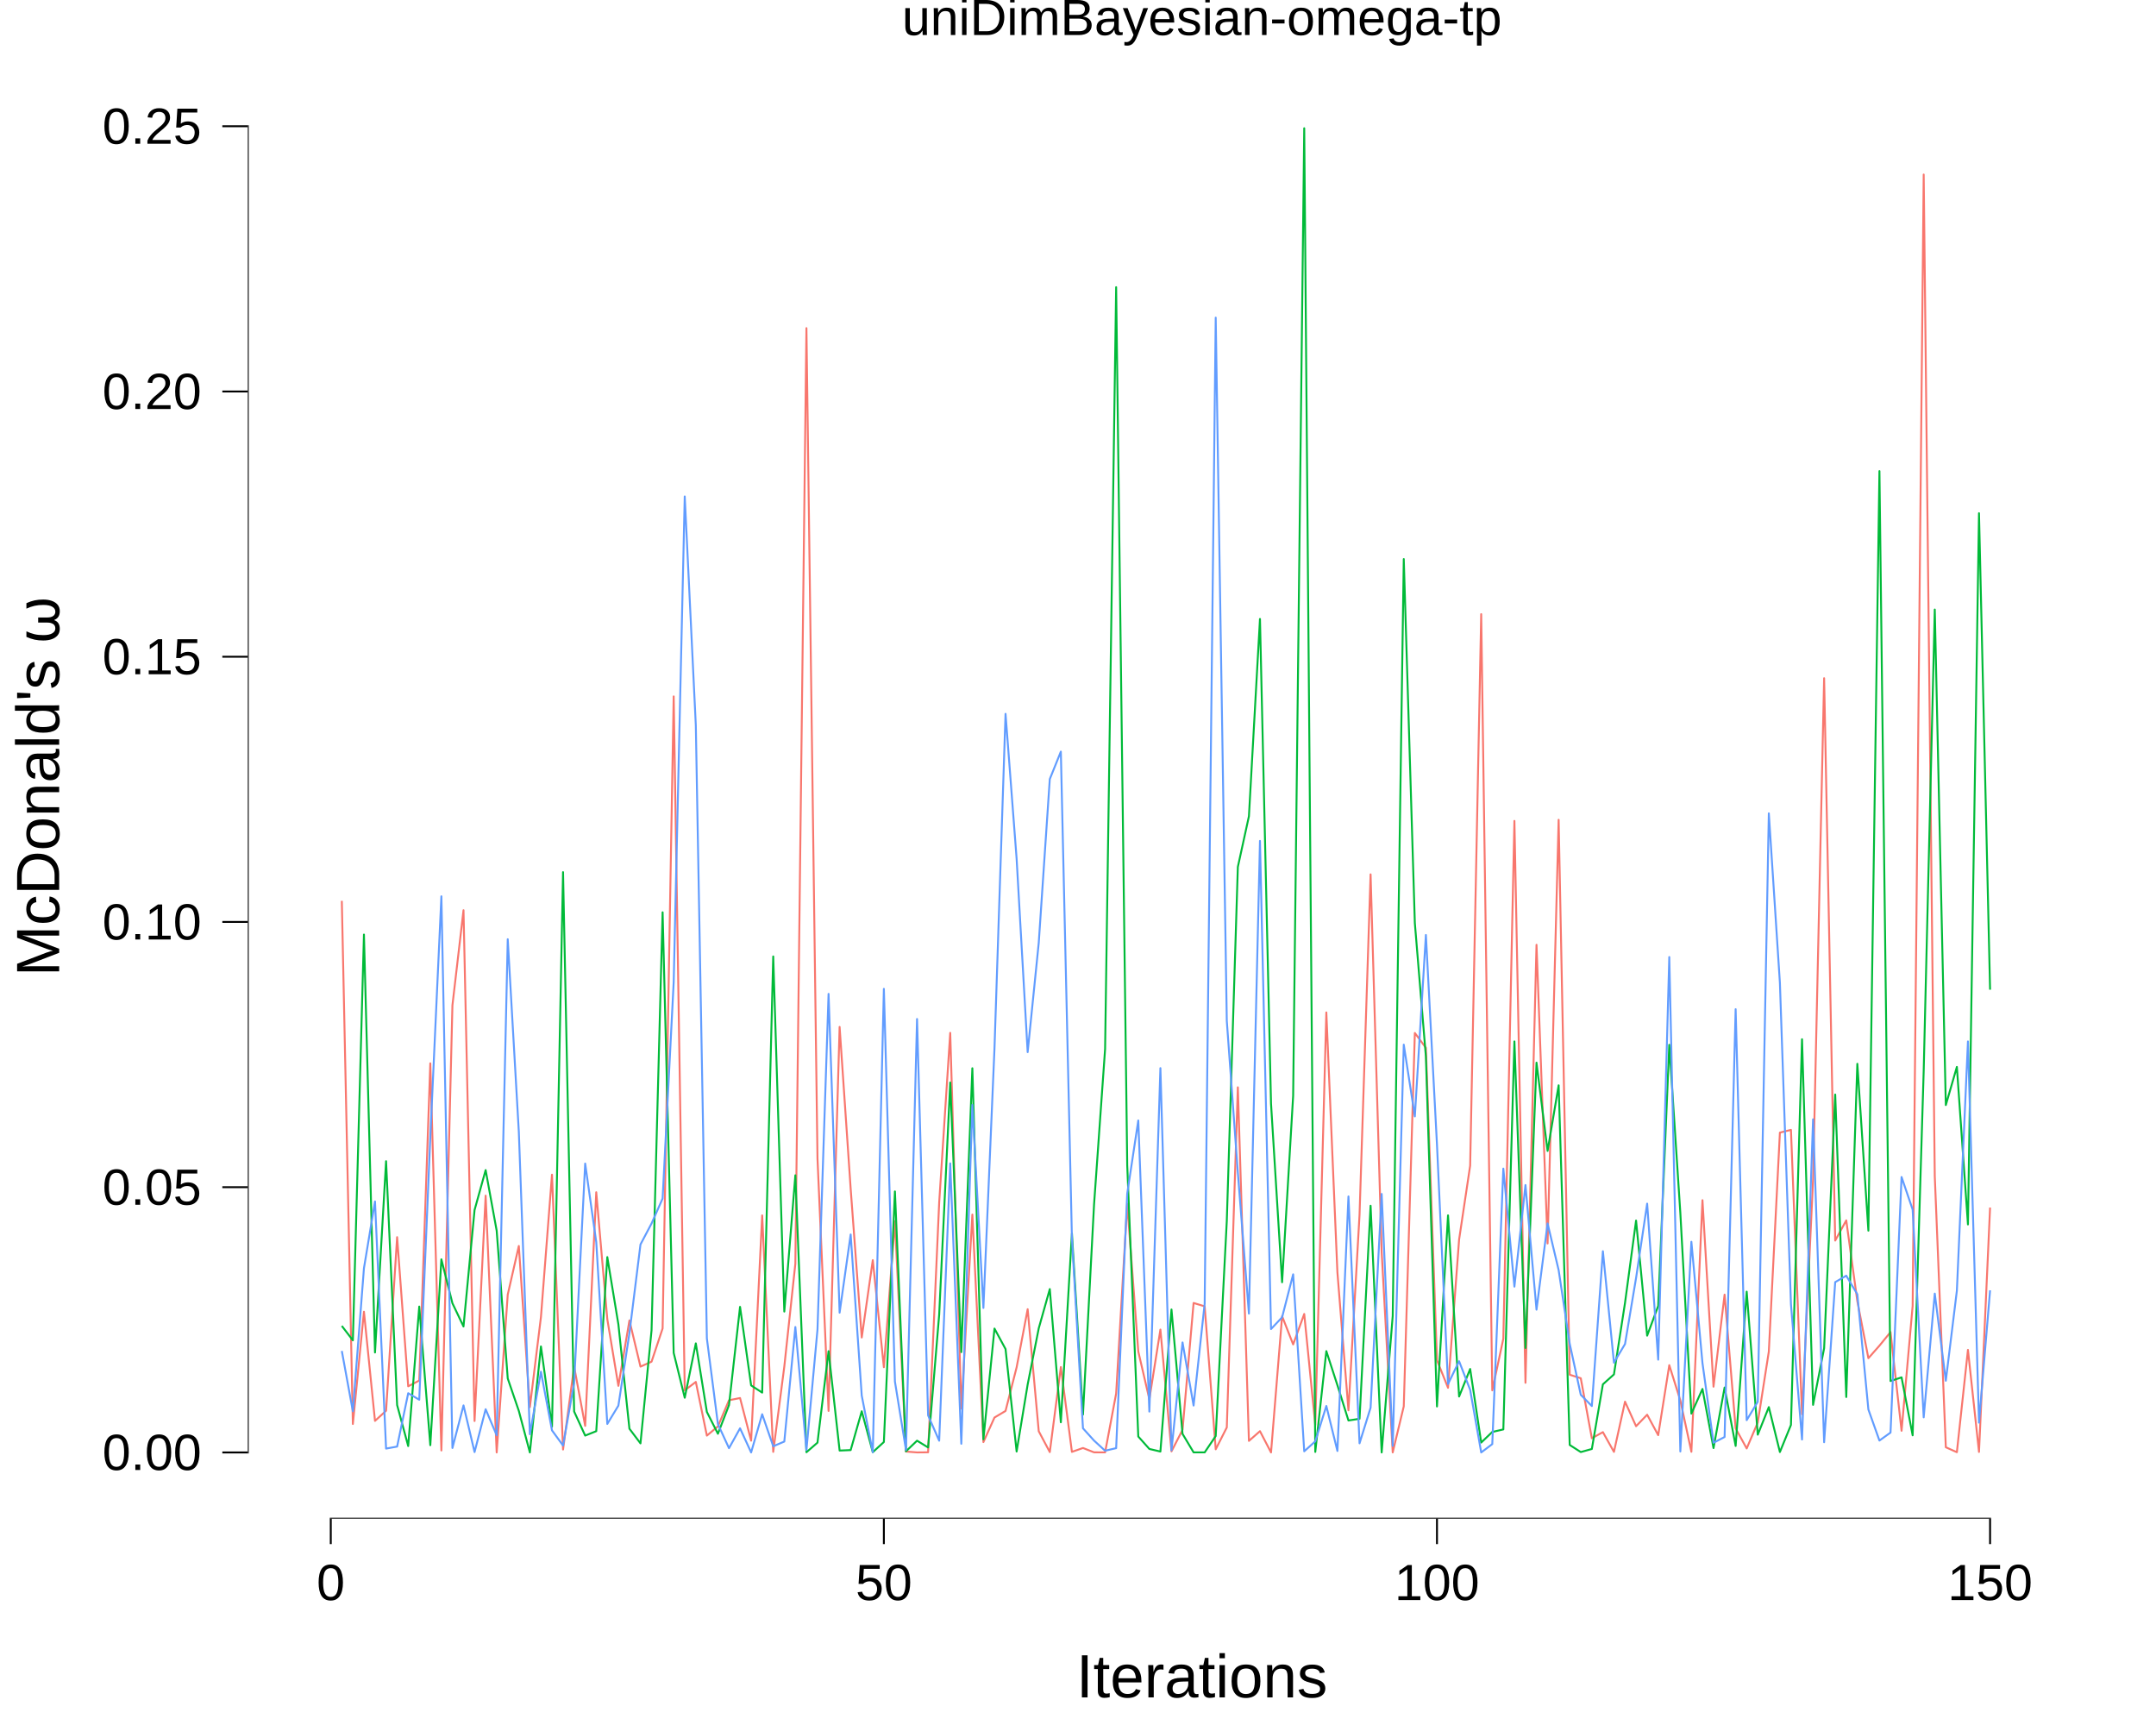
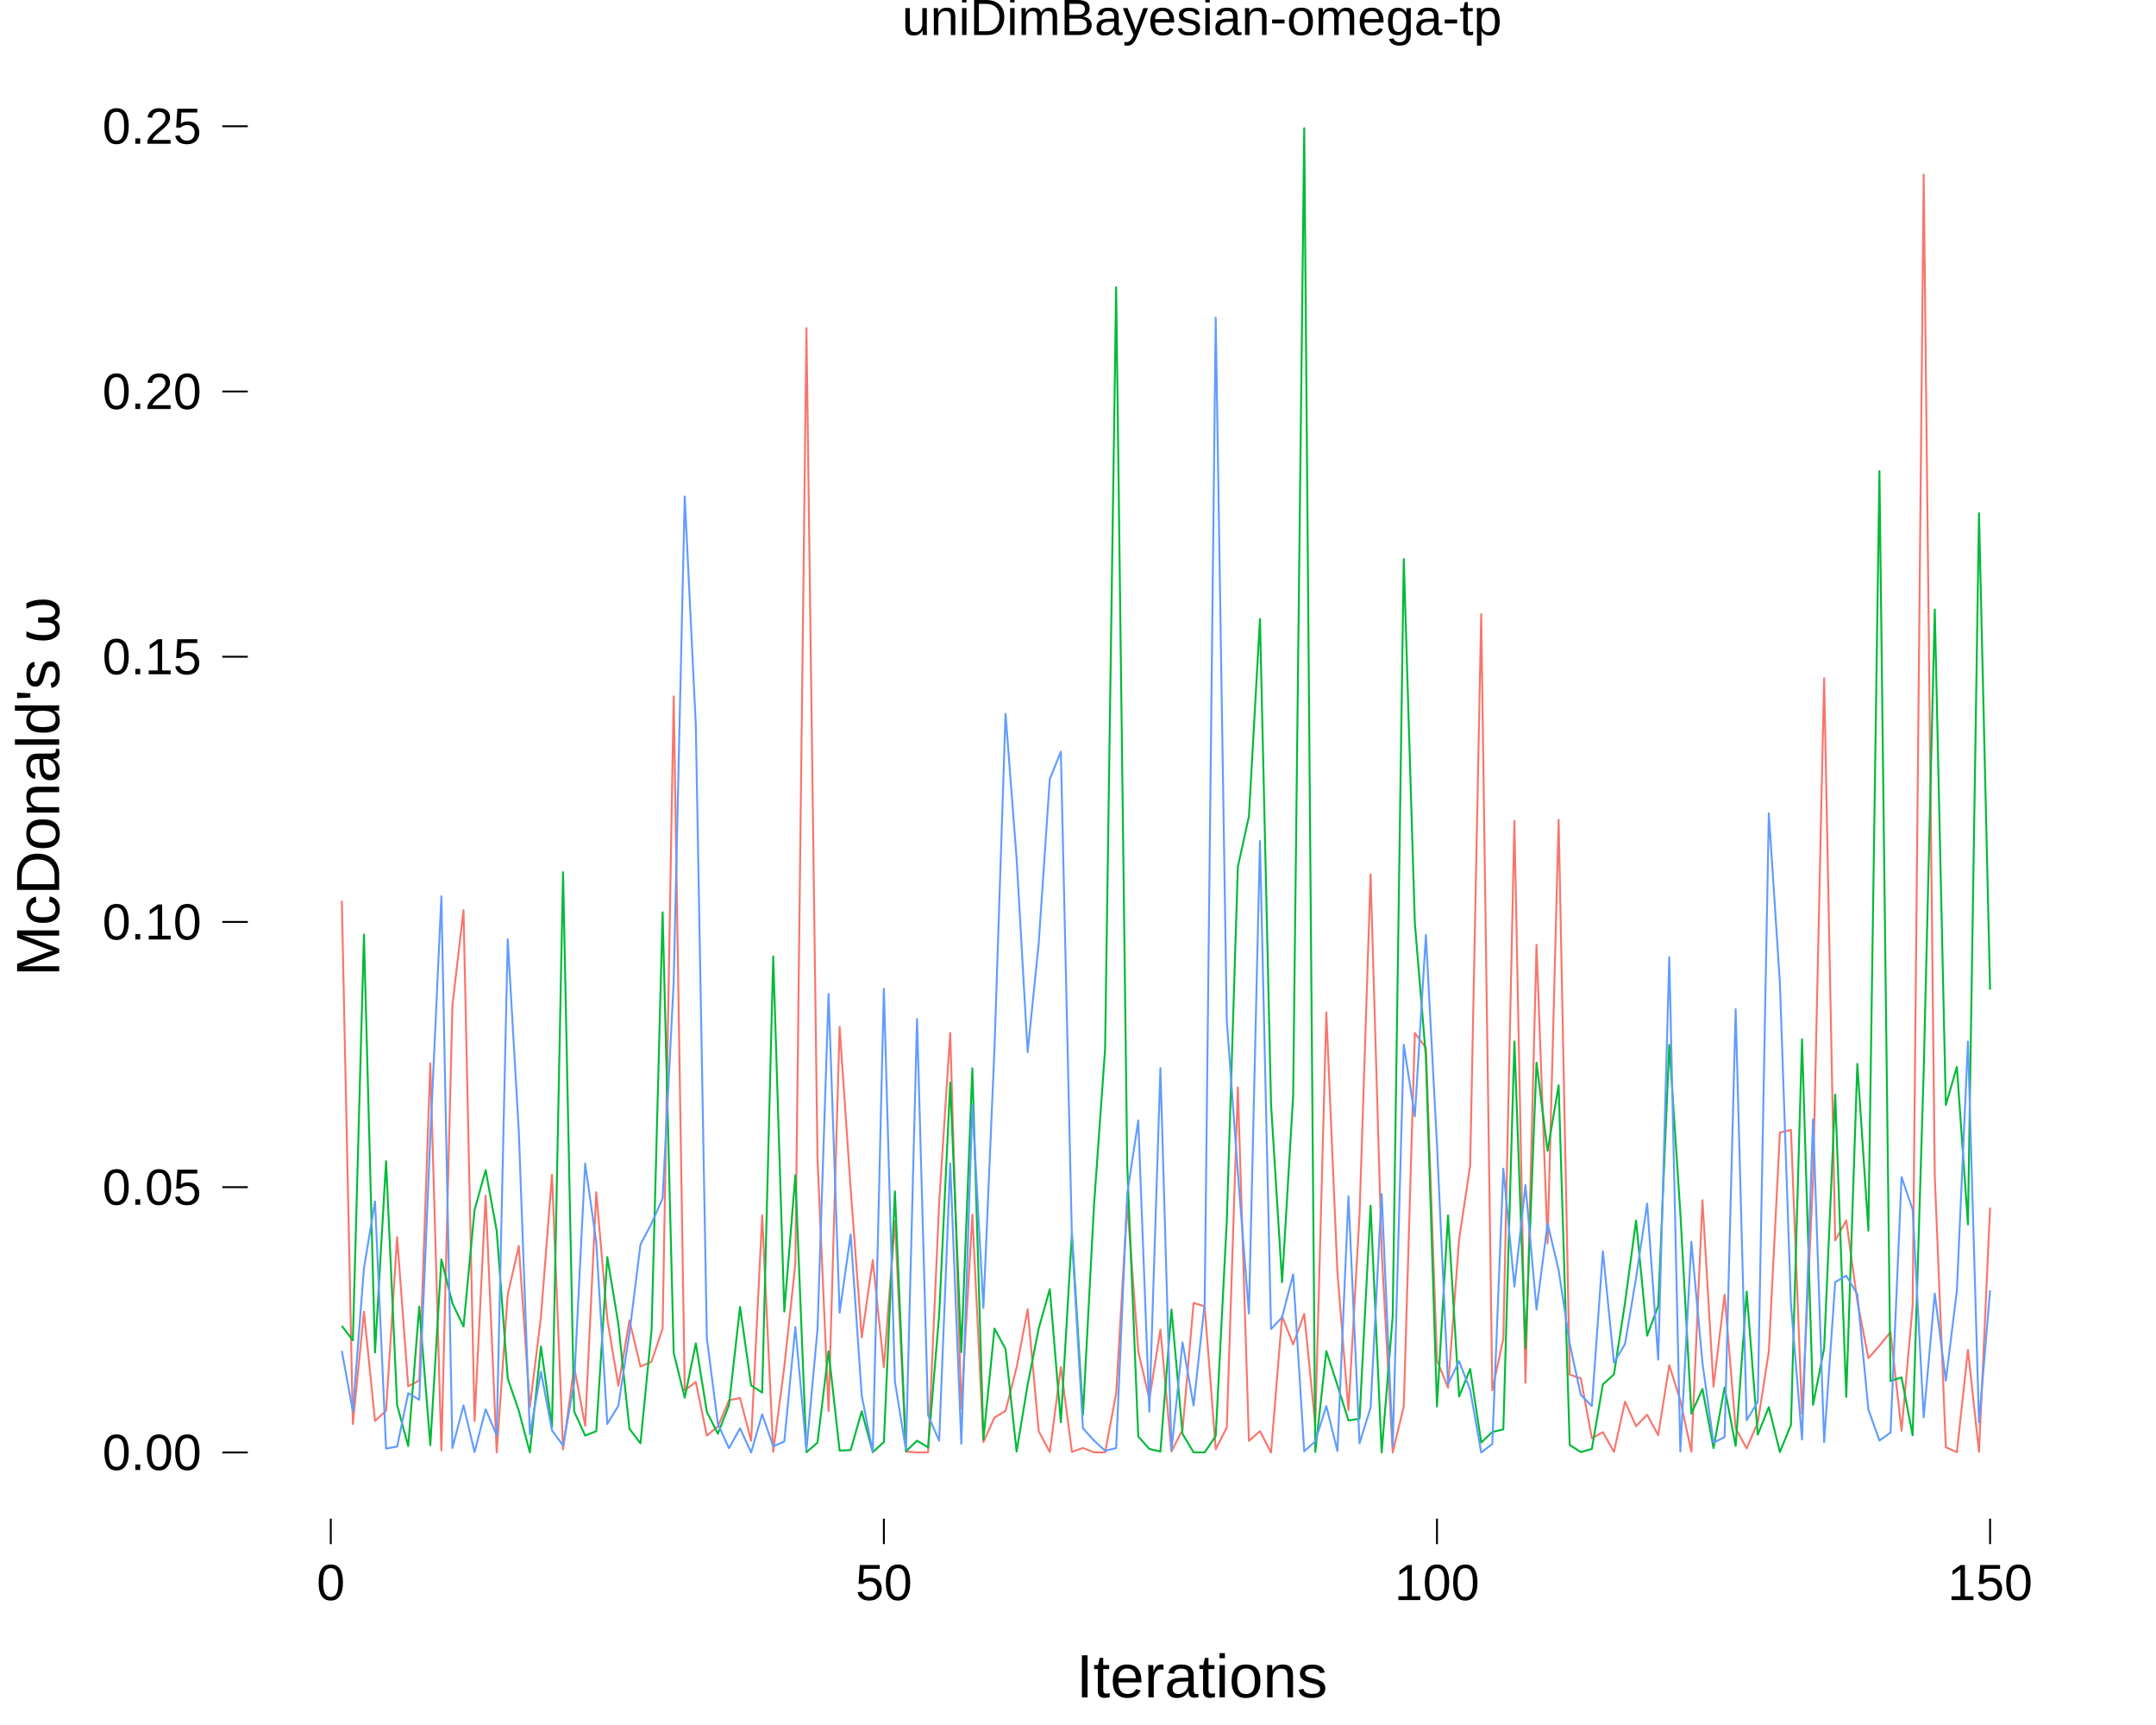
<svg xmlns="http://www.w3.org/2000/svg" viewBox="0 0 720.00 576.00">
  <defs>
    <style type="text/css">
    line, polyline, polygon, path, rect, circle {
      fill: none;
      stroke: #000000;
      stroke-linecap: round;
      stroke-linejoin: round;
      stroke-miterlimit: 10.00;
    }
  </style>
  </defs>
  <rect width="100%" height="100%" style="stroke: none; fill: #FFFFFF;" />
  <rect x="0.00" y="0.00" width="720.00" height="576.00" style="stroke-width: 10.67; stroke: none;" />
  <defs>
    <clipPath id="cpODIuNzV8NzIwLjAwfDUwNy4xMHwyMC43MQ==">
      <rect x="82.75" y="20.71" width="637.25" height="486.38" />
    </clipPath>
  </defs>
  <rect x="82.75" y="20.71" width="637.25" height="486.38" style="stroke-width: 10.67; stroke: none;" clip-path="url(#cpODIuNzV8NzIwLjAwfDUwNy4xMHwyMC43MQ==)" />
  <polyline points="114.15,300.80 117.84,475.49 121.54,438.00 125.23,474.45 128.93,471.07 132.62,413.10 136.32,462.90 140.01,460.98 143.70,355.06 147.40,484.33 151.09,335.69 154.79,303.93 158.48,474.49 162.18,399.25 165.87,484.99 169.56,432.29 173.26,416.05 176.95,469.86 180.65,439.75 184.34,392.24 188.03,484.01 191.73,456.32 195.42,476.11 199.12,398.10 202.81,440.49 206.51,462.75 210.20,440.91 213.89,456.33 217.59,454.68 221.28,443.59 224.98,232.54 228.67,464.27 232.37,461.44 236.06,479.37 239.75,476.30 243.45,467.56 247.14,466.82 250.84,481.06 254.53,405.84 258.22,484.80 261.92,456.31 265.61,421.96 269.31,109.57 273.00,386.83 276.70,471.13 280.39,342.90 284.08,396.92 287.78,446.61 291.47,420.78 295.17,456.53 298.86,407.74 302.55,484.69 306.25,484.98 309.94,484.94 313.64,401.55 317.33,344.88 321.03,470.37 324.72,405.56 328.41,481.53 332.11,473.33 335.80,471.13 339.50,456.58 343.19,437.16 346.89,477.91 350.58,484.87 354.27,456.48 357.97,484.80 361.66,483.50 365.36,484.95 369.05,484.97 372.74,465.31 376.44,401.96 380.13,451.26 383.83,467.21 387.52,443.96 391.22,484.63 394.91,477.45 398.60,435.08 402.30,436.20 405.99,483.94 409.69,476.64 413.38,363.07 417.08,481.13 420.77,477.89 424.46,484.99 428.16,439.49 431.85,448.92 435.55,438.75 439.24,475.81 442.93,338.06 446.63,424.82 450.32,470.92 454.02,405.61 457.71,291.96 461.41,418.04 465.10,484.98 468.79,469.60 472.49,344.93 476.18,349.89 479.88,454.20 483.57,463.40 487.27,413.89 490.96,389.22 494.65,205.07 498.35,464.26 502.04,447.00 505.74,274.11 509.43,461.73 513.12,315.48 516.82,415.21 520.51,273.74 524.21,459.04 527.90,460.21 531.60,480.25 535.29,478.21 538.98,484.80 542.68,468.03 546.37,476.23 550.07,472.39 553.76,479.22 557.46,455.85 561.15,467.63 564.84,484.77 568.54,400.76 572.23,463.03 575.93,432.29 579.62,476.95 583.31,483.66 587.01,474.99 590.70,451.31 594.40,378.19 598.09,377.28 601.79,472.22 605.48,393.88 609.17,226.46 612.87,414.24 616.56,407.50 620.26,434.47 623.95,453.52 627.64,449.34 631.34,444.81 635.03,477.75 638.73,436.03 642.42,58.28 646.12,392.74 649.81,483.26 653.50,484.91 657.20,450.73 660.89,484.82 664.59,403.22 " style="stroke-width: 0.64; stroke: #F8766D; stroke-linecap: butt;" clip-path="url(#cpODIuNzV8NzIwLjAwfDUwNy4xMHwyMC43MQ==)" />
  <polyline points="114.15,442.74 117.84,447.56 121.54,312.06 125.23,451.61 128.93,387.74 132.62,469.17 136.32,482.86 140.01,436.28 143.70,482.57 147.40,420.51 151.09,435.18 154.79,442.93 158.48,404.04 162.18,390.71 165.87,410.97 169.56,460.29 173.26,471.11 176.95,484.99 180.65,449.60 184.34,476.39 188.03,291.22 191.73,471.31 195.42,479.36 199.12,477.89 202.81,419.76 206.51,442.21 210.20,477.07 213.89,481.96 217.59,444.15 221.28,304.63 224.98,451.75 228.67,466.72 232.37,448.57 236.06,471.46 239.75,478.75 243.45,469.18 247.14,436.38 250.84,462.61 254.53,465.01 258.22,319.37 261.92,437.95 265.61,392.44 269.31,484.92 273.00,481.72 276.70,451.17 280.39,484.36 284.08,484.20 287.78,471.24 291.47,484.90 295.17,481.51 298.86,397.83 302.55,484.61 306.25,481.06 309.94,483.32 313.64,438.97 317.33,361.47 321.03,451.49 324.72,356.70 328.41,480.61 332.11,443.63 335.80,450.46 339.50,484.68 343.19,462.30 346.89,443.54 350.58,430.44 354.27,474.92 357.97,411.87 361.66,472.34 365.36,402.23 369.05,350.28 372.74,95.89 376.44,389.10 380.13,479.67 383.83,483.82 387.52,484.69 391.22,437.26 394.91,478.79 398.60,484.96 402.30,484.97 405.99,479.51 409.69,407.68 413.38,289.49 417.08,272.56 420.77,206.68 424.46,368.53 428.16,428.16 431.85,365.91 435.55,42.82 439.24,484.81 442.93,451.16 446.63,462.54 450.32,474.32 454.02,473.75 457.71,402.60 461.41,484.99 465.10,439.41 468.79,186.67 472.49,308.24 476.18,352.83 479.88,469.64 483.57,405.83 487.27,466.31 490.96,457.12 494.65,481.69 498.35,478.15 502.04,477.30 505.74,347.75 509.43,450.10 513.12,354.83 516.82,384.31 520.51,362.40 524.21,482.49 527.90,484.86 531.60,483.83 535.29,462.24 538.98,458.93 542.68,435.02 546.37,407.56 550.07,445.99 553.76,436.07 557.46,348.87 561.15,404.99 564.84,472.03 568.54,463.79 572.23,483.53 575.93,463.31 579.62,482.82 583.31,431.30 587.01,479.05 590.70,469.85 594.40,484.85 598.09,475.81 601.79,347.02 605.48,469.10 609.17,450.20 612.87,365.49 616.56,466.48 620.26,355.22 623.95,410.93 627.64,157.31 631.34,461.14 635.03,459.92 638.73,479.28 642.42,357.61 646.12,203.53 649.81,368.99 653.50,356.25 657.20,408.86 660.89,171.37 664.59,330.47 " style="stroke-width: 0.64; stroke: #00BA38; stroke-linecap: butt;" clip-path="url(#cpODIuNzV8NzIwLjAwfDUwNy4xMHwyMC43MQ==)" />
  <polyline points="114.15,451.10 117.84,471.24 121.54,423.48 125.23,401.19 128.93,483.70 132.62,483.03 136.32,465.21 140.01,467.39 143.70,379.65 147.40,299.29 151.09,483.50 154.79,469.28 158.48,484.86 162.18,470.56 165.87,479.25 169.56,313.62 173.26,377.88 176.95,478.91 180.65,458.04 184.34,477.62 188.03,482.68 191.73,461.79 195.42,388.53 199.12,414.77 202.81,475.47 206.51,469.36 210.20,445.17 213.89,415.54 217.59,408.53 221.28,400.20 224.98,327.94 228.67,165.77 232.37,242.21 236.06,446.91 239.75,475.52 243.45,483.57 247.14,476.93 250.84,484.99 254.53,472.23 258.22,482.93 261.92,481.35 265.61,443.11 269.31,484.19 273.00,443.96 276.70,331.87 280.39,438.32 284.08,412.21 287.78,466.01 291.47,484.92 295.17,330.19 298.86,461.31 302.55,484.13 306.25,340.26 309.94,472.61 313.64,481.07 317.33,388.47 321.03,482.09 324.72,368.92 328.41,436.74 332.11,350.04 335.80,238.36 339.50,286.73 343.19,351.32 346.89,314.81 350.58,260.15 354.27,250.98 357.97,413.42 361.66,476.93 365.36,481.03 369.05,484.41 372.74,483.56 376.44,398.55 380.13,374.14 383.83,471.35 387.52,356.66 391.22,484.27 394.91,448.26 398.60,469.33 402.30,435.29 405.99,106.06 409.69,340.86 413.38,391.56 417.08,438.63 420.77,280.79 424.46,443.79 428.16,439.86 431.85,425.51 435.55,484.61 439.24,481.28 442.93,469.47 446.63,484.50 450.32,399.51 454.02,481.94 457.71,470.06 461.41,398.67 465.10,482.79 468.79,348.82 472.49,372.78 476.18,312.20 479.88,382.18 483.57,462.15 487.27,454.53 490.96,464.09 494.65,484.99 498.35,482.20 502.04,390.22 505.74,429.62 509.43,395.70 513.12,437.31 516.82,408.51 520.51,424.10 524.21,448.69 527.90,465.74 531.60,469.50 535.29,417.80 538.98,455.01 542.68,448.78 546.37,426.72 550.07,401.91 553.76,454.01 557.46,319.57 561.15,484.67 564.84,414.64 568.54,455.12 572.23,481.76 575.93,479.83 579.62,336.98 583.31,474.21 587.01,468.06 590.70,271.59 594.40,328.19 598.09,435.47 601.79,480.67 605.48,373.76 609.17,481.58 612.87,428.12 616.56,425.97 620.26,432.17 623.95,470.65 627.64,481.02 631.34,478.36 635.03,393.02 638.73,403.89 642.42,473.27 646.12,431.95 649.81,461.05 653.50,430.98 657.20,347.75 660.89,475.04 664.59,430.85 " style="stroke-width: 0.64; stroke: #619CFF; stroke-linecap: butt;" clip-path="url(#cpODIuNzV8NzIwLjAwfDUwNy4xMHwyMC43MQ==)" />
-   <line x1="110.14" y1="507.10" x2="664.91" y2="507.10" style="stroke-width: 0.64; stroke-linecap: butt;" clip-path="url(#cpODIuNzV8NzIwLjAwfDUwNy4xMHwyMC43MQ==)" />
-   <line x1="82.75" y1="485.31" x2="82.75" y2="41.83" style="stroke-width: 0.64; stroke-linecap: butt;" clip-path="url(#cpODIuNzV8NzIwLjAwfDUwNy4xMHwyMC43MQ==)" />
  <rect x="82.75" y="20.71" width="637.25" height="486.38" style="stroke-width: 0.00; stroke: none;" clip-path="url(#cpODIuNzV8NzIwLjAwfDUwNy4xMHwyMC43MQ==)" />
  <defs>
    <clipPath id="cpMC4wMHw3MjAuMDB8NTc2LjAwfDAuMDA=">
      <rect x="0.00" y="0.00" width="720.00" height="576.00" />
    </clipPath>
  </defs>
  <polyline points="82.75,507.10 82.75,20.71 " style="stroke-width: 0.00; stroke: none; stroke-linecap: butt;" clip-path="url(#cpMC4wMHw3MjAuMDB8NTc2LjAwfDAuMDA=)" />
  <g clip-path="url(#cpMC4wMHw3MjAuMDB8NTc2LjAwfDAuMDA=)">
    <text x="34.19" y="490.84" style="font-size: 17.00px; font-family: Liberation Sans;" textLength="33.08px" lengthAdjust="spacingAndGlyphs">0.00</text>
  </g>
  <g clip-path="url(#cpMC4wMHw3MjAuMDB8NTc2LjAwfDAuMDA=)">
    <text x="34.19" y="402.27" style="font-size: 17.00px; font-family: Liberation Sans;" textLength="33.08px" lengthAdjust="spacingAndGlyphs">0.05</text>
  </g>
  <g clip-path="url(#cpMC4wMHw3MjAuMDB8NTc2LjAwfDAuMDA=)">
    <text x="34.19" y="313.71" style="font-size: 17.00px; font-family: Liberation Sans;" textLength="33.08px" lengthAdjust="spacingAndGlyphs">0.10</text>
  </g>
  <g clip-path="url(#cpMC4wMHw3MjAuMDB8NTc2LjAwfDAuMDA=)">
    <text x="34.19" y="225.14" style="font-size: 17.00px; font-family: Liberation Sans;" textLength="33.08px" lengthAdjust="spacingAndGlyphs">0.15</text>
  </g>
  <g clip-path="url(#cpMC4wMHw3MjAuMDB8NTc2LjAwfDAuMDA=)">
    <text x="34.19" y="136.57" style="font-size: 17.00px; font-family: Liberation Sans;" textLength="33.08px" lengthAdjust="spacingAndGlyphs">0.20</text>
  </g>
  <g clip-path="url(#cpMC4wMHw3MjAuMDB8NTc2LjAwfDAuMDA=)">
    <text x="34.19" y="48.00" style="font-size: 17.00px; font-family: Liberation Sans;" textLength="33.08px" lengthAdjust="spacingAndGlyphs">0.25</text>
  </g>
  <polyline points="74.25,484.99 82.75,484.99 " style="stroke-width: 0.64; stroke-linecap: butt;" clip-path="url(#cpMC4wMHw3MjAuMDB8NTc2LjAwfDAuMDA=)" />
  <polyline points="74.25,396.42 82.75,396.42 " style="stroke-width: 0.64; stroke-linecap: butt;" clip-path="url(#cpMC4wMHw3MjAuMDB8NTc2LjAwfDAuMDA=)" />
  <polyline points="74.25,307.85 82.75,307.85 " style="stroke-width: 0.64; stroke-linecap: butt;" clip-path="url(#cpMC4wMHw3MjAuMDB8NTc2LjAwfDAuMDA=)" />
  <polyline points="74.25,219.29 82.75,219.29 " style="stroke-width: 0.64; stroke-linecap: butt;" clip-path="url(#cpMC4wMHw3MjAuMDB8NTc2LjAwfDAuMDA=)" />
  <polyline points="74.25,130.72 82.75,130.72 " style="stroke-width: 0.64; stroke-linecap: butt;" clip-path="url(#cpMC4wMHw3MjAuMDB8NTc2LjAwfDAuMDA=)" />
  <polyline points="74.25,42.15 82.75,42.15 " style="stroke-width: 0.64; stroke-linecap: butt;" clip-path="url(#cpMC4wMHw3MjAuMDB8NTc2LjAwfDAuMDA=)" />
  <polyline points="82.75,507.10 720.00,507.10 " style="stroke-width: 0.00; stroke: none; stroke-linecap: butt;" clip-path="url(#cpMC4wMHw3MjAuMDB8NTc2LjAwfDAuMDA=)" />
  <polyline points="110.46,515.60 110.46,507.10 " style="stroke-width: 0.64; stroke-linecap: butt;" clip-path="url(#cpMC4wMHw3MjAuMDB8NTc2LjAwfDAuMDA=)" />
  <polyline points="295.17,515.60 295.17,507.10 " style="stroke-width: 0.64; stroke-linecap: butt;" clip-path="url(#cpMC4wMHw3MjAuMDB8NTc2LjAwfDAuMDA=)" />
  <polyline points="479.88,515.60 479.88,507.10 " style="stroke-width: 0.64; stroke-linecap: butt;" clip-path="url(#cpMC4wMHw3MjAuMDB8NTc2LjAwfDAuMDA=)" />
  <polyline points="664.59,515.60 664.59,507.10 " style="stroke-width: 0.64; stroke-linecap: butt;" clip-path="url(#cpMC4wMHw3MjAuMDB8NTc2LjAwfDAuMDA=)" />
  <g clip-path="url(#cpMC4wMHw3MjAuMDB8NTc2LjAwfDAuMDA=)">
    <text x="105.73" y="534.28" style="font-size: 17.00px; font-family: Liberation Sans;" textLength="9.45px" lengthAdjust="spacingAndGlyphs">0</text>
  </g>
  <g clip-path="url(#cpMC4wMHw3MjAuMDB8NTc2LjAwfDAuMDA=)">
    <text x="285.71" y="534.28" style="font-size: 17.00px; font-family: Liberation Sans;" textLength="18.91px" lengthAdjust="spacingAndGlyphs">50</text>
  </g>
  <g clip-path="url(#cpMC4wMHw3MjAuMDB8NTc2LjAwfDAuMDA=)">
    <text x="465.70" y="534.28" style="font-size: 17.00px; font-family: Liberation Sans;" textLength="28.36px" lengthAdjust="spacingAndGlyphs">100</text>
  </g>
  <g clip-path="url(#cpMC4wMHw3MjAuMDB8NTc2LjAwfDAuMDA=)">
    <text x="650.41" y="534.28" style="font-size: 17.00px; font-family: Liberation Sans;" textLength="28.36px" lengthAdjust="spacingAndGlyphs">150</text>
  </g>
  <g clip-path="url(#cpMC4wMHw3MjAuMDB8NTc2LjAwfDAuMDA=)">
    <text x="359.41" y="566.78" style="font-size: 20.40px; font-family: Liberation Sans;" textLength="83.92px" lengthAdjust="spacingAndGlyphs">Iterations</text>
  </g>
  <g clip-path="url(#cpMC4wMHw3MjAuMDB8NTc2LjAwfDAuMDA=)">
    <text transform="translate(19.76,326.01) rotate(-90)" style="font-size: 20.40px; font-family: Liberation Sans;" textLength="105.91px" lengthAdjust="spacingAndGlyphs">McDonald's</text>
  </g>
  <g clip-path="url(#cpMC4wMHw3MjAuMDB8NTc2LjAwfDAuMDA=)">
    <text transform="translate(19.76,220.11) rotate(-90)" style="font-size: 20.40px; font-family: Symbola;" textLength="5.09px" lengthAdjust="spacingAndGlyphs"> </text>
  </g>
  <g clip-path="url(#cpMC4wMHw3MjAuMDB8NTc2LjAwfDAuMDA=)">
    <text transform="translate(19.76,215.01) rotate(-90)" style="font-size: 20.40px; font-family: Symbola;" textLength="13.22px" lengthAdjust="spacingAndGlyphs">ω</text>
  </g>
  <g clip-path="url(#cpMC4wMHw3MjAuMDB8NTc2LjAwfDAuMDA=)">
    <text x="301.23" y="11.70" style="font-size: 17.00px; font-family: Liberation Sans;" textLength="200.30px" lengthAdjust="spacingAndGlyphs">uniDimBayesian-omega-tp</text>
  </g>
</svg>
